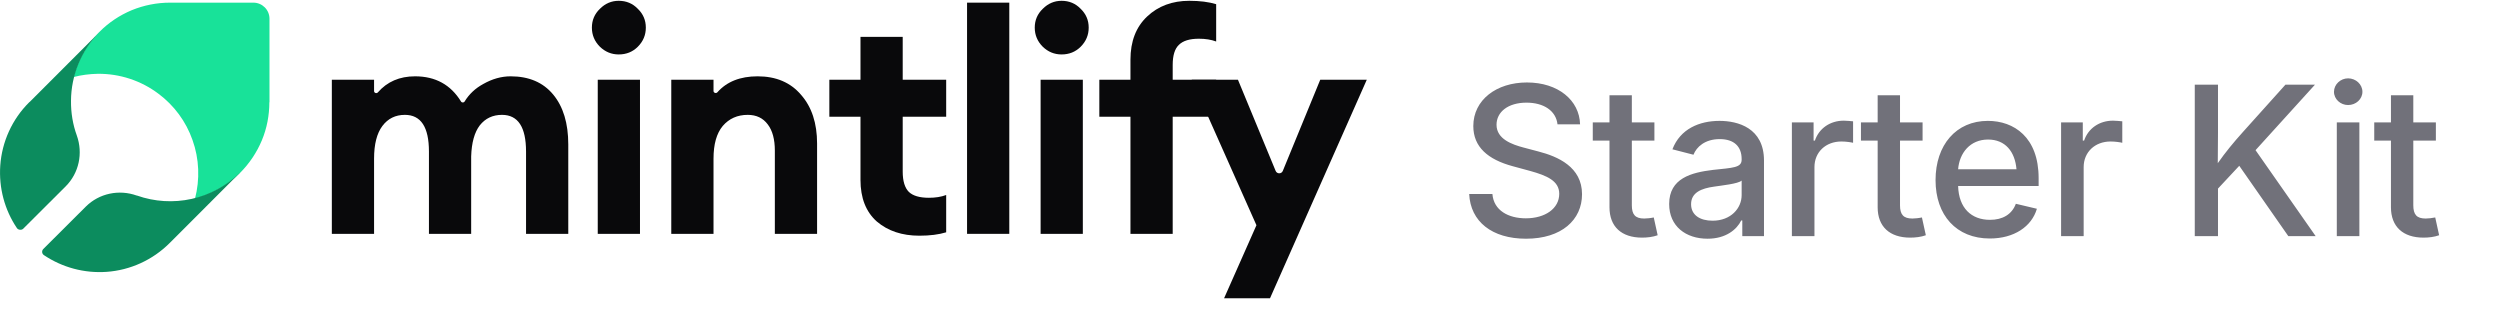
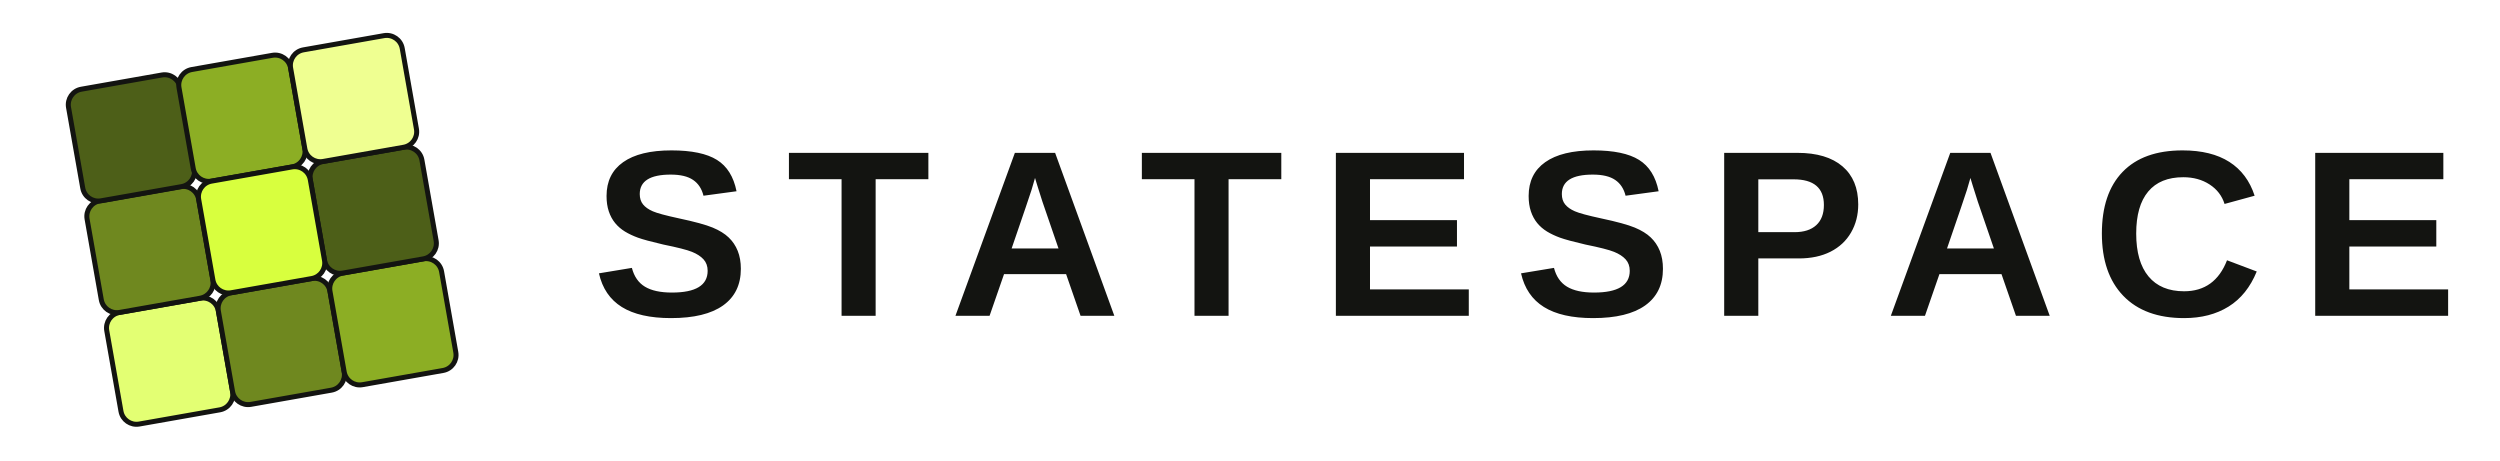
- <svg xmlns="http://www.w3.org/2000/svg" width="180" height="23" viewBox="0 0 180 23" fill="none">
-   <path d="M91.44 21.476H88.133L90.464 16.216L85.802 5.74H89.132L91.847 12.307C91.943 12.536 92.268 12.536 92.362 12.306L95.058 5.74H98.409L91.44 21.476Z" fill="#09090B" />
-   <path d="M81.393 16.837V8.403H79.152V5.74H81.393V4.297C81.393 2.98 81.792 1.944 82.592 1.19C83.391 0.435 84.404 0.058 85.633 0.058C86.387 0.058 87.031 0.139 87.564 0.302V2.988C87.208 2.854 86.794 2.788 86.32 2.788C85.655 2.788 85.174 2.936 84.878 3.232C84.582 3.513 84.434 3.994 84.434 4.674V5.74H87.564V8.403H84.434V16.837H81.393Z" fill="#09090B" />
-   <path d="M76.433 3.92C75.915 3.92 75.463 3.735 75.079 3.365C74.694 2.98 74.502 2.521 74.502 1.989C74.502 1.456 74.694 1.005 75.079 0.635C75.463 0.25 75.915 0.058 76.433 0.058C76.98 0.058 77.438 0.25 77.809 0.635C78.193 1.005 78.386 1.456 78.386 1.989C78.386 2.521 78.193 2.98 77.809 3.365C77.438 3.735 76.98 3.92 76.433 3.92ZM74.924 16.837V5.74H77.964V16.837H74.924Z" fill="#09090B" />
-   <path d="M69.628 16.837V0.191H72.669V16.837H69.628Z" fill="#09090B" />
-   <path d="M66.194 16.97C64.951 16.97 63.93 16.63 63.131 15.949C62.347 15.254 61.955 14.255 61.955 12.953V8.403H59.713V5.74H61.955V2.655H64.995V5.74H68.125V8.403H64.995V12.354C64.995 13.034 65.143 13.523 65.439 13.819C65.735 14.1 66.216 14.24 66.882 14.24C67.355 14.24 67.769 14.174 68.125 14.04V16.726C67.592 16.889 66.948 16.97 66.194 16.97Z" fill="#09090B" />
-   <path d="M48.332 16.837V5.74H51.373V6.551C51.373 6.688 51.559 6.748 51.65 6.646C52.328 5.879 53.293 5.495 54.546 5.495C55.878 5.495 56.921 5.939 57.676 6.827C58.445 7.7 58.83 8.869 58.83 10.334V16.837H55.789V10.844C55.789 10.03 55.619 9.402 55.279 8.958C54.939 8.499 54.458 8.27 53.836 8.27C53.096 8.27 52.497 8.536 52.038 9.069C51.594 9.601 51.373 10.386 51.373 11.421V16.837H48.332Z" fill="#09090B" />
-   <path d="M44.547 3.92C44.029 3.92 43.578 3.735 43.193 3.365C42.809 2.98 42.616 2.521 42.616 1.989C42.616 1.456 42.809 1.005 43.193 0.635C43.578 0.25 44.029 0.058 44.547 0.058C45.095 0.058 45.553 0.25 45.923 0.635C46.308 1.005 46.5 1.456 46.5 1.989C46.5 2.521 46.308 2.98 45.923 3.365C45.553 3.735 45.095 3.92 44.547 3.92ZM43.038 16.837V5.74H46.079V16.837H43.038Z" fill="#09090B" />
-   <path d="M37.875 16.837V10.911C37.875 9.15 37.298 8.27 36.144 8.27C35.478 8.27 34.945 8.521 34.546 9.024C34.161 9.527 33.954 10.275 33.924 11.266V16.837H30.884V10.911C30.884 9.15 30.306 8.27 29.152 8.27C28.472 8.27 27.932 8.536 27.532 9.069C27.133 9.601 26.933 10.386 26.933 11.421V16.837H23.892V5.74H26.933V6.559C26.933 6.695 27.116 6.755 27.206 6.652C27.878 5.881 28.771 5.495 29.885 5.495C31.349 5.495 32.452 6.1 33.193 7.309C33.252 7.404 33.395 7.403 33.454 7.307C33.774 6.78 34.219 6.361 34.79 6.05C35.441 5.68 36.099 5.495 36.765 5.495C38.082 5.495 39.103 5.932 39.828 6.805C40.553 7.678 40.916 8.876 40.916 10.4V16.837H37.875Z" fill="#09090B" />
-   <path d="M19.403 7.362V1.35C19.403 0.705 18.879 0.191 18.244 0.191H12.235C11.291 0.191 10.357 0.378 9.487 0.733C8.618 1.098 7.824 1.621 7.16 2.295L7.114 2.341C6.235 3.23 5.609 4.333 5.291 5.548C5.861 5.399 6.45 5.324 7.039 5.314C8.609 5.296 10.151 5.801 11.403 6.745C12.534 7.586 13.394 8.746 13.861 10.083C14.347 11.438 14.403 12.916 14.039 14.309C15.244 13.991 16.356 13.364 17.244 12.486L17.291 12.439C17.954 11.775 18.487 10.98 18.851 10.111C19.216 9.241 19.393 8.306 19.393 7.362H19.403Z" fill="#18E299" />
-   <path d="M5.112 7.26C5.121 5.416 5.857 3.646 7.151 2.324L2.151 7.326C2.133 7.344 2.114 7.354 2.095 7.372C0.876 8.583 0.14 10.204 0.019 11.918C-0.092 13.52 0.327 15.103 1.22 16.426C1.306 16.552 1.537 16.593 1.667 16.472L4.73 13.417C5.689 12.458 5.987 11.033 5.531 9.757C5.242 8.965 5.103 8.117 5.112 7.26Z" fill="#0C8C5E" />
-   <path d="M17.262 12.44C16.303 13.38 15.102 14.032 13.799 14.321C12.486 14.61 11.127 14.526 9.861 14.079C9.861 14.079 9.851 14.079 9.842 14.079C8.567 13.622 7.142 13.921 6.183 14.871L3.12 17.926C2.99 18.056 3.009 18.27 3.167 18.373C4.489 19.258 6.072 19.686 7.673 19.574C9.386 19.453 10.997 18.717 12.216 17.497L12.263 17.451L17.262 12.449V12.44Z" fill="#0C8C5E" />
-   <text x="105" y="17" font-family="Inter, ui-sans-serif, system-ui, -apple-system, sans-serif" font-size="15" font-weight="500" fill="#71717A" letter-spacing="-0.01em">Starter Kit</text>
+ <svg xmlns="http://www.w3.org/2000/svg" width="760" height="140" viewBox="0 20 760 140" role="img" aria-labelledby="title">
+   <g transform="translate(20 30) scale(.304)">
+     <g fill="none" stroke="#131411" stroke-width="5" stroke-miterlimit="10">
+       <rect x="47.21" y="271.57" width="113.33" height="113.33" rx="15.74" transform="translate(263.17 633.45) rotate(170)" fill="#e3ff73" />
+       <rect x="27.53" y="159.96" width="113.33" height="113.33" rx="15.74" transform="translate(204.73 415.34) rotate(170)" fill="#6f881f" />
+       <rect x="158.82" y="251.89" width="113.33" height="113.33" rx="15.74" transform="translate(481.28 575.01) rotate(170)" fill="#6f881f" />
+       <rect x="270.43" y="232.21" width="113.33" height="113.33" rx="15.74" transform="translate(699.39 516.57) rotate(170)" fill="#8cae24" />
+       <rect x="250.75" y="120.6" width="113.33" height="113.33" rx="15.74" transform="translate(640.95 298.46) rotate(170)" fill="#4d5f18" />
+       <rect x="8.99" y="48.35" width="113.33" height="113.33" rx="15.74" transform="translate(148.55 197.03) rotate(170)" fill="#4d5f18" />
+       <rect x="119.46" y="28.67" width="113.33" height="113.33" rx="15.74" transform="translate(364.4 138.79) rotate(170)" fill="#8cae24" />
+       <rect x="231.07" y="8.99" width="113.33" height="113.33" rx="15.74" transform="translate(582.51 80.35) rotate(170)" fill="#efff91" />
+       <rect x="139.14" y="140.28" width="113.33" height="113.33" rx="15.74" transform="translate(422.84 356.9) rotate(170)" fill="#d8ff3e" />
+     </g>
+   </g>
+   <text x="180" y="116" fill="#131411" font-family="Montserrat, Arial, sans-serif" font-size="72" font-weight="700" letter-spacing="11">STATESPACE</text>
</svg>
